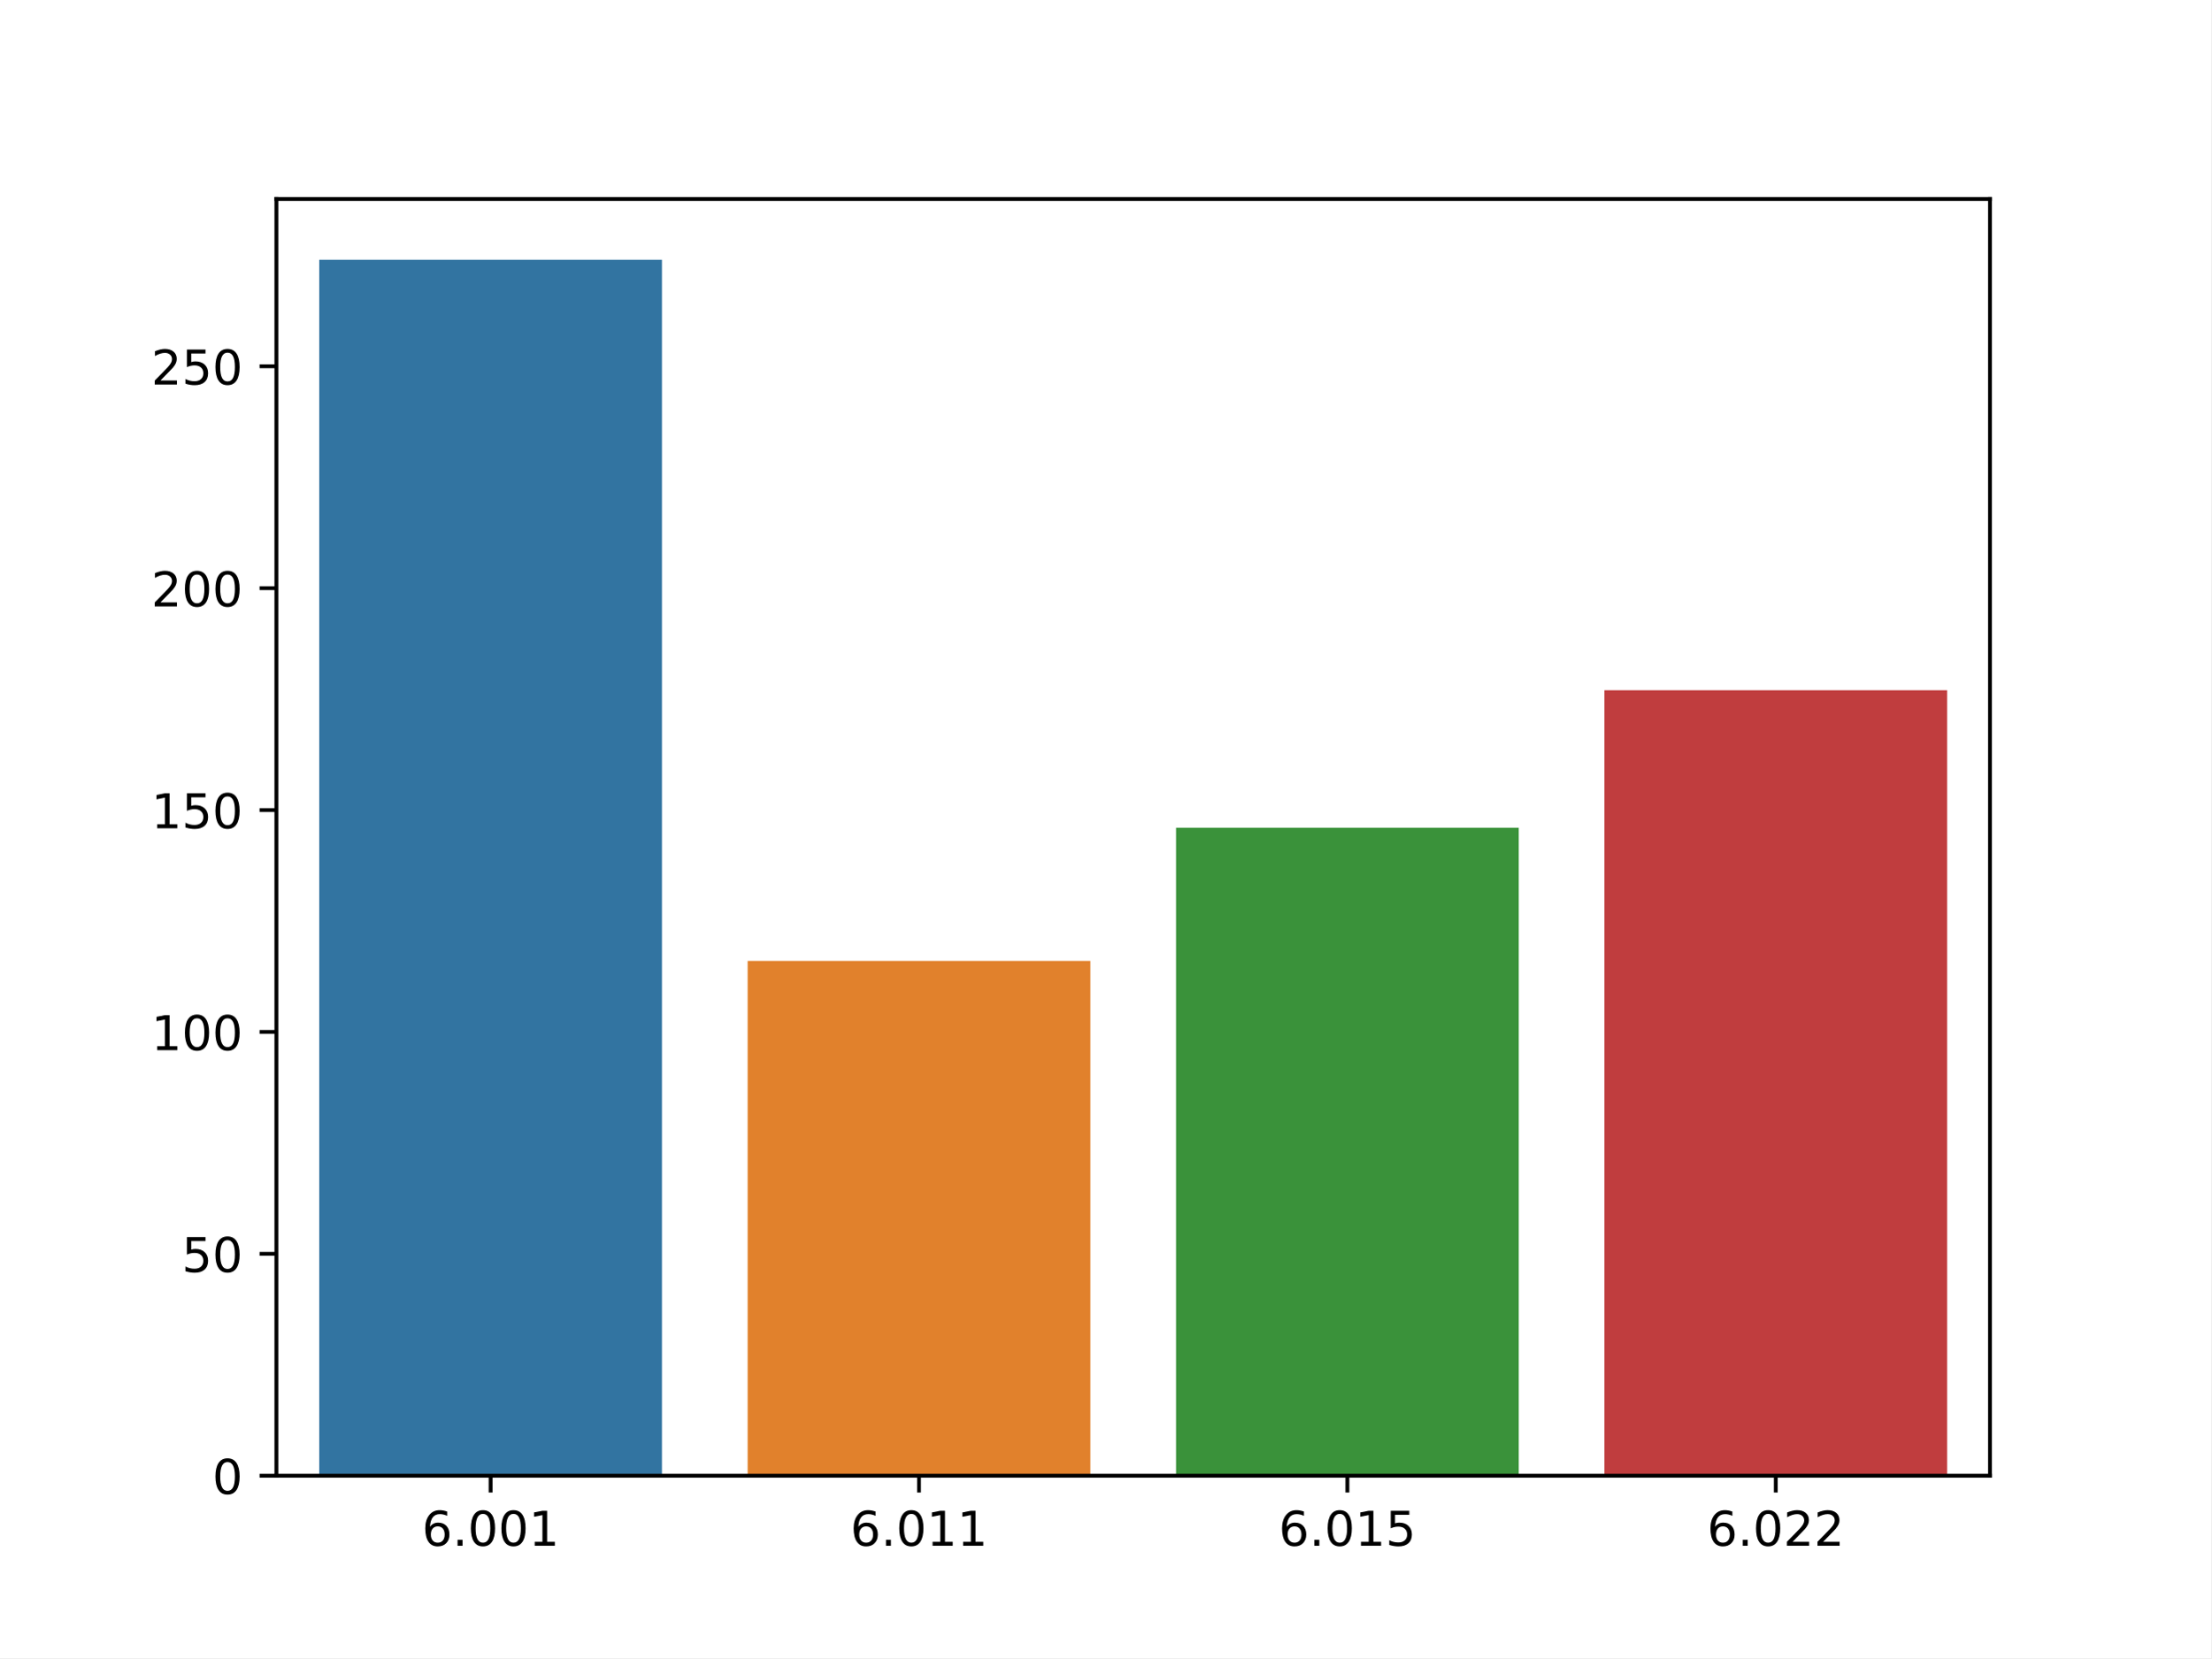
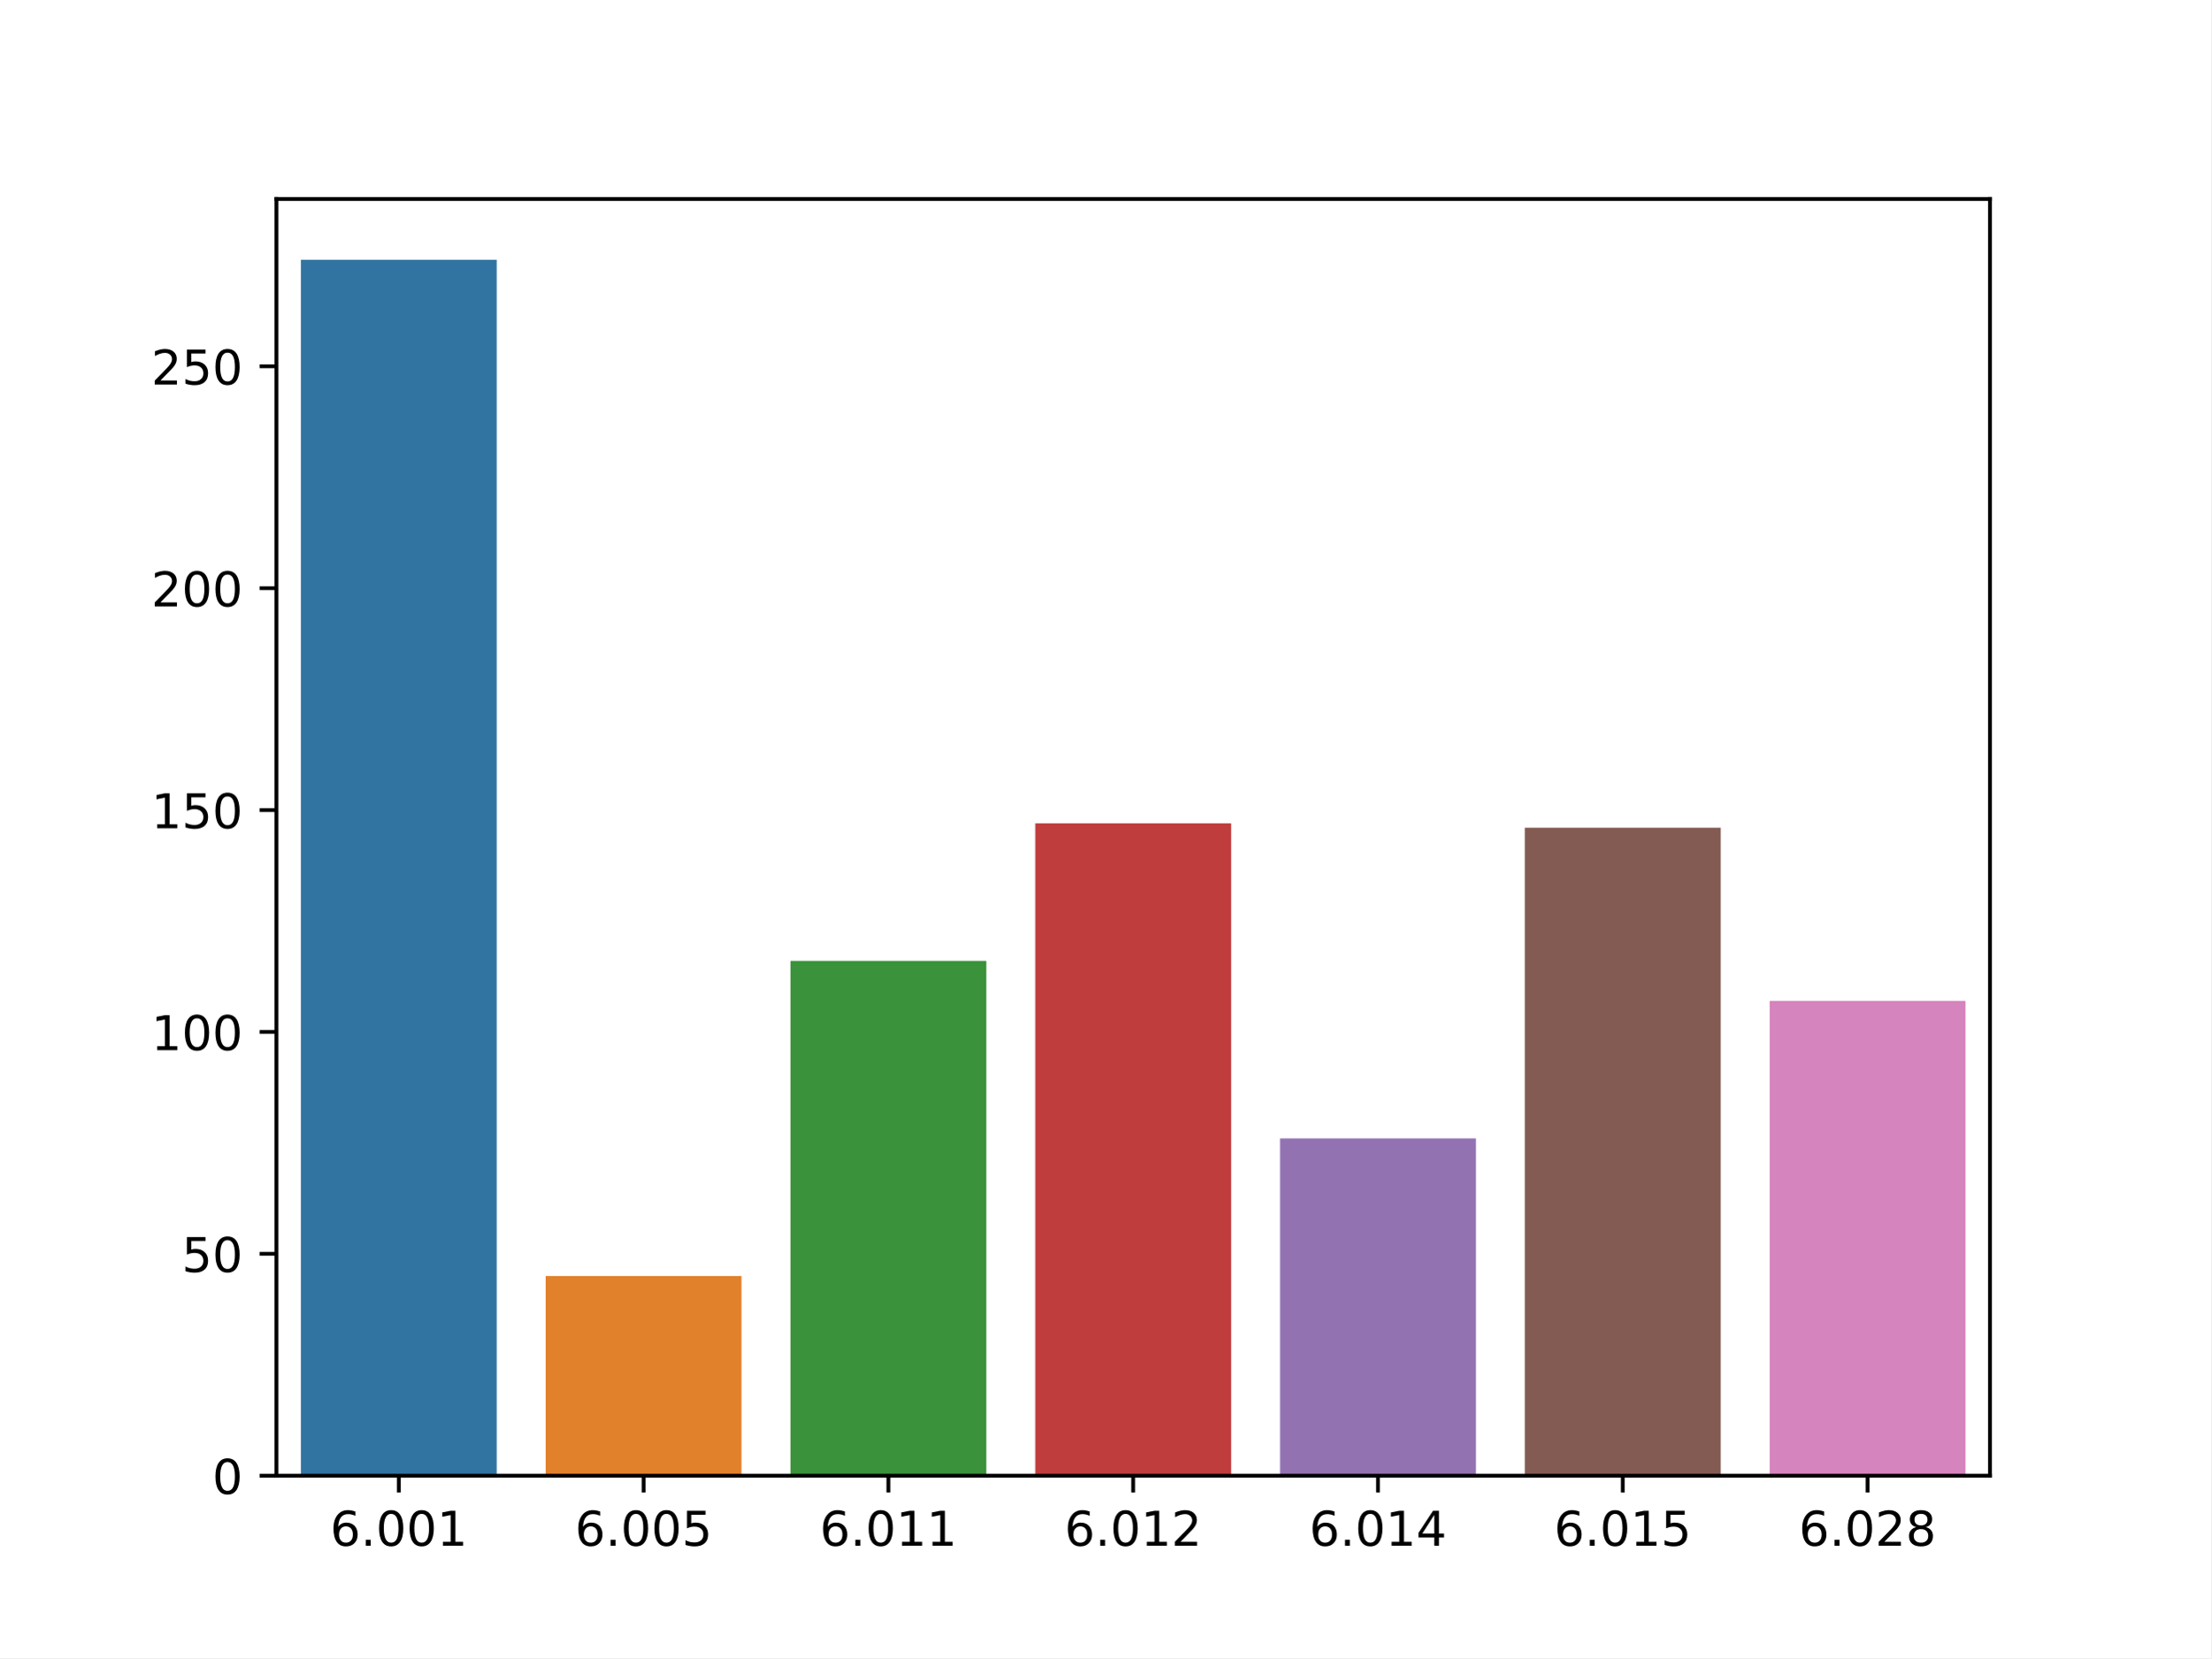
<svg xmlns="http://www.w3.org/2000/svg" xmlns:xlink="http://www.w3.org/1999/xlink" height="345.6pt" version="1.1" viewBox="0 0 460.8 345.6" width="460.8pt">
  <defs>
    <style type="text/css">
*{stroke-linecap:butt;stroke-linejoin:round;}
  </style>
  </defs>
  <g id="figure_1">
    <g id="patch_1">
      <path d="M 0 345.6  L 460.8 345.6  L 460.8 0  L 0 0  z " style="fill:#ffffff;" />
    </g>
    <g id="axes_1">
      <g id="patch_2">
        <path d="M 57.6 307.584  L 414.72 307.584  L 414.72 41.472  L 57.6 41.472  z " style="fill:#ffffff;" />
      </g>
      <g id="patch_3">
-         <path clip-path="url(#p00b3fa1a31)" d="M 66.528 307.584  L 137.952 307.584  L 137.952 54.144  L 66.528 54.144  z " style="fill:#3274a1;" />
+         <path clip-path="url(#p675915506f)" d="M 62.702 307.584  L 103.515 307.584  L 103.515 54.144  L 62.702 54.144  z " style="fill:#3274a1;" />
      </g>
      <g id="patch_4">
-         <path clip-path="url(#p00b3fa1a31)" d="M 155.808 307.584  L 227.232 307.584  L 227.232 200.288  L 155.808 200.288  z " style="fill:#e1812c;" />
+         <path clip-path="url(#p675915506f)" d="M 113.719 307.584  L 154.533 307.584  L 154.533 265.961  L 113.719 265.961  z " style="fill:#e1812c;" />
      </g>
      <g id="patch_5">
-         <path clip-path="url(#p00b3fa1a31)" d="M 245.088 307.584  L 316.512 307.584  L 316.512 172.539  L 245.088 172.539  z " style="fill:#3a923a;" />
+         <path clip-path="url(#p675915506f)" d="M 164.736 307.584  L 205.55 307.584  L 205.55 200.288  L 164.736 200.288  z " style="fill:#3a923a;" />
      </g>
      <g id="patch_6">
-         <path clip-path="url(#p00b3fa1a31)" d="M 334.368 307.584  L 405.792 307.584  L 405.792 143.865  L 334.368 143.865  z " style="fill:#c03d3e;" />
+         <path clip-path="url(#p675915506f)" d="M 215.753 307.584  L 256.567 307.584  L 256.567 171.614  L 215.753 171.614  z " style="fill:#c03d3e;" />
+       </g>
+       <g id="patch_7">
+         <path clip-path="url(#p675915506f)" d="M 266.77 307.584  L 307.584 307.584  L 307.584 237.287  L 266.77 237.287  z " style="fill:#9372b2;" />
+       </g>
+       <g id="patch_8">
+         <path clip-path="url(#p675915506f)" d="M 317.787 307.584  L 358.601 307.584  L 358.601 172.539  L 317.787 172.539  z " style="fill:#845b53;" />
+       </g>
+       <g id="patch_9">
+         <path clip-path="url(#p675915506f)" d="M 368.805 307.584  L 409.618 307.584  L 409.618 208.613  L 368.805 208.613  z " style="fill:#d684bd;" />
      </g>
      <g id="matplotlib.axis_1">
        <g id="xtick_1">
          <g id="line2d_1">
            <defs>
-               <path d="M 0 0  L 0 3.5  " id="m80e99358e6" style="stroke:#000000;stroke-width:0.8;" />
-             </defs>
-             <g>
-               <use style="stroke:#000000;stroke-width:0.8;" x="102.24" xlink:href="#m80e99358e6" y="307.584" />
+               <path d="M 0 0  L 0 3.5  " id="m9e850d246e" style="stroke:#000000;stroke-width:0.8;" />
+             </defs>
+             <g>
+               <use style="stroke:#000000;stroke-width:0.8;" x="83.109" xlink:href="#m9e850d246e" y="307.584" />
            </g>
          </g>
          <g id="text_1">
            <defs>
              <path d="M 33.016 40.375  Q 26.375 40.375 22.484 35.828  Q 18.609 31.297 18.609 23.391  Q 18.609 15.531 22.484 10.953  Q 26.375 6.391 33.016 6.391  Q 39.656 6.391 43.531 10.953  Q 47.406 15.531 47.406 23.391  Q 47.406 31.297 43.531 35.828  Q 39.656 40.375 33.016 40.375  z M 52.594 71.297  L 52.594 62.312  Q 48.875 64.062 45.094 64.984  Q 41.312 65.922 37.594 65.922  Q 27.828 65.922 22.672 59.328  Q 17.531 52.734 16.797 39.406  Q 19.672 43.656 24.016 45.922  Q 28.375 48.188 33.594 48.188  Q 44.578 48.188 50.953 41.516  Q 57.328 34.859 57.328 23.391  Q 57.328 12.156 50.688 5.359  Q 44.047 -1.422 33.016 -1.422  Q 20.359 -1.422 13.672 8.266  Q 6.984 17.969 6.984 36.375  Q 6.984 53.656 15.188 63.938  Q 23.391 74.219 37.203 74.219  Q 40.922 74.219 44.703 73.484  Q 48.484 72.75 52.594 71.297  z " id="DejaVuSans-36" />
              <path d="M 10.688 12.406  L 21 12.406  L 21 0  L 10.688 0  z " id="DejaVuSans-2e" />
              <path d="M 31.781 66.406  Q 24.172 66.406 20.328 58.906  Q 16.5 51.422 16.5 36.375  Q 16.5 21.391 20.328 13.891  Q 24.172 6.391 31.781 6.391  Q 39.453 6.391 43.281 13.891  Q 47.125 21.391 47.125 36.375  Q 47.125 51.422 43.281 58.906  Q 39.453 66.406 31.781 66.406  z M 31.781 74.219  Q 44.047 74.219 50.516 64.516  Q 56.984 54.828 56.984 36.375  Q 56.984 17.969 50.516 8.266  Q 44.047 -1.422 31.781 -1.422  Q 19.531 -1.422 13.062 8.266  Q 6.594 17.969 6.594 36.375  Q 6.594 54.828 13.062 64.516  Q 19.531 74.219 31.781 74.219  z " id="DejaVuSans-30" />
              <path d="M 12.406 8.297  L 28.516 8.297  L 28.516 63.922  L 10.984 60.406  L 10.984 69.391  L 28.422 72.906  L 38.281 72.906  L 38.281 8.297  L 54.391 8.297  L 54.391 0  L 12.406 0  z " id="DejaVuSans-31" />
            </defs>
-             <g transform="translate(87.92594 322.1824)scale(0.1 -0.1)">
+             <g transform="translate(68.79451 322.1824)scale(0.1 -0.1)">
              <use xlink:href="#DejaVuSans-36" />
              <use x="63.623" xlink:href="#DejaVuSans-2e" />
              <use x="95.41" xlink:href="#DejaVuSans-30" />
              <use x="159.033" xlink:href="#DejaVuSans-30" />
              <use x="222.656" xlink:href="#DejaVuSans-31" />
            </g>
          </g>
        </g>
        <g id="xtick_2">
          <g id="line2d_2">
            <g>
-               <use style="stroke:#000000;stroke-width:0.8;" x="191.52" xlink:href="#m80e99358e6" y="307.584" />
+               <use style="stroke:#000000;stroke-width:0.8;" x="134.126" xlink:href="#m9e850d246e" y="307.584" />
            </g>
          </g>
          <g id="text_2">
-             <g transform="translate(177.2059 322.1824)scale(0.1 -0.1)">
-               <use xlink:href="#DejaVuSans-36" />
-               <use x="63.623" xlink:href="#DejaVuSans-2e" />
-               <use x="95.41" xlink:href="#DejaVuSans-30" />
-               <use x="159.033" xlink:href="#DejaVuSans-31" />
-               <use x="222.656" xlink:href="#DejaVuSans-31" />
+             <defs>
+               <path d="M 10.797 72.906  L 49.516 72.906  L 49.516 64.594  L 19.828 64.594  L 19.828 46.734  Q 21.969 47.469 24.109 47.828  Q 26.266 48.188 28.422 48.188  Q 40.625 48.188 47.75 41.5  Q 54.891 34.812 54.891 23.391  Q 54.891 11.625 47.562 5.094  Q 40.234 -1.422 26.906 -1.422  Q 22.312 -1.422 17.547 -0.641  Q 12.797 0.141 7.719 1.703  L 7.719 11.625  Q 12.109 9.234 16.797 8.062  Q 21.484 6.891 26.703 6.891  Q 35.156 6.891 40.078 11.328  Q 45.016 15.766 45.016 23.391  Q 45.016 31 40.078 35.438  Q 35.156 39.891 26.703 39.891  Q 22.75 39.891 18.812 39.016  Q 14.891 38.141 10.797 36.281  z " id="DejaVuSans-35" />
+             </defs>
+             <g transform="translate(119.8117 322.1824)scale(0.1 -0.1)">
+               <use xlink:href="#DejaVuSans-36" />
+               <use x="63.623" xlink:href="#DejaVuSans-2e" />
+               <use x="95.41" xlink:href="#DejaVuSans-30" />
+               <use x="159.033" xlink:href="#DejaVuSans-30" />
+               <use x="222.656" xlink:href="#DejaVuSans-35" />
            </g>
          </g>
        </g>
        <g id="xtick_3">
          <g id="line2d_3">
            <g>
-               <use style="stroke:#000000;stroke-width:0.8;" x="280.8" xlink:href="#m80e99358e6" y="307.584" />
+               <use style="stroke:#000000;stroke-width:0.8;" x="185.143" xlink:href="#m9e850d246e" y="307.584" />
            </g>
          </g>
          <g id="text_3">
-             <defs>
-               <path d="M 10.797 72.906  L 49.516 72.906  L 49.516 64.594  L 19.828 64.594  L 19.828 46.734  Q 21.969 47.469 24.109 47.828  Q 26.266 48.188 28.422 48.188  Q 40.625 48.188 47.75 41.5  Q 54.891 34.812 54.891 23.391  Q 54.891 11.625 47.562 5.094  Q 40.234 -1.422 26.906 -1.422  Q 22.312 -1.422 17.547 -0.641  Q 12.797 0.141 7.719 1.703  L 7.719 11.625  Q 12.109 9.234 16.797 8.062  Q 21.484 6.891 26.703 6.891  Q 35.156 6.891 40.078 11.328  Q 45.016 15.766 45.016 23.391  Q 45.016 31 40.078 35.438  Q 35.156 39.891 26.703 39.891  Q 22.75 39.891 18.812 39.016  Q 14.891 38.141 10.797 36.281  z " id="DejaVuSans-35" />
-             </defs>
-             <g transform="translate(266.4859 322.1824)scale(0.1 -0.1)">
-               <use xlink:href="#DejaVuSans-36" />
-               <use x="63.623" xlink:href="#DejaVuSans-2e" />
-               <use x="95.41" xlink:href="#DejaVuSans-30" />
-               <use x="159.033" xlink:href="#DejaVuSans-31" />
-               <use x="222.656" xlink:href="#DejaVuSans-35" />
+             <g transform="translate(170.8288 322.1824)scale(0.1 -0.1)">
+               <use xlink:href="#DejaVuSans-36" />
+               <use x="63.623" xlink:href="#DejaVuSans-2e" />
+               <use x="95.41" xlink:href="#DejaVuSans-30" />
+               <use x="159.033" xlink:href="#DejaVuSans-31" />
+               <use x="222.656" xlink:href="#DejaVuSans-31" />
            </g>
          </g>
        </g>
        <g id="xtick_4">
          <g id="line2d_4">
            <g>
-               <use style="stroke:#000000;stroke-width:0.8;" x="370.08" xlink:href="#m80e99358e6" y="307.584" />
+               <use style="stroke:#000000;stroke-width:0.8;" x="236.16" xlink:href="#m9e850d246e" y="307.584" />
            </g>
          </g>
          <g id="text_4">
            <defs>
              <path d="M 19.188 8.297  L 53.609 8.297  L 53.609 0  L 7.328 0  L 7.328 8.297  Q 12.938 14.109 22.625 23.891  Q 32.328 33.688 34.812 36.531  Q 39.547 41.844 41.422 45.531  Q 43.312 49.219 43.312 52.781  Q 43.312 58.594 39.234 62.25  Q 35.156 65.922 28.609 65.922  Q 23.969 65.922 18.812 64.312  Q 13.672 62.703 7.812 59.422  L 7.812 69.391  Q 13.766 71.781 18.938 73  Q 24.125 74.219 28.422 74.219  Q 39.75 74.219 46.484 68.547  Q 53.219 62.891 53.219 53.422  Q 53.219 48.922 51.531 44.891  Q 49.859 40.875 45.406 35.406  Q 44.188 33.984 37.641 27.219  Q 31.109 20.453 19.188 8.297  z " id="DejaVuSans-32" />
            </defs>
-             <g transform="translate(355.7659 322.1824)scale(0.1 -0.1)">
+             <g transform="translate(221.8459 322.1824)scale(0.1 -0.1)">
+               <use xlink:href="#DejaVuSans-36" />
+               <use x="63.623" xlink:href="#DejaVuSans-2e" />
+               <use x="95.41" xlink:href="#DejaVuSans-30" />
+               <use x="159.033" xlink:href="#DejaVuSans-31" />
+               <use x="222.656" xlink:href="#DejaVuSans-32" />
+             </g>
+           </g>
+         </g>
+         <g id="xtick_5">
+           <g id="line2d_5">
+             <g>
+               <use style="stroke:#000000;stroke-width:0.8;" x="287.177" xlink:href="#m9e850d246e" y="307.584" />
+             </g>
+           </g>
+           <g id="text_5">
+             <defs>
+               <path d="M 37.797 64.312  L 12.891 25.391  L 37.797 25.391  z M 35.203 72.906  L 47.609 72.906  L 47.609 25.391  L 58.016 25.391  L 58.016 17.188  L 47.609 17.188  L 47.609 0  L 37.797 0  L 37.797 17.188  L 4.891 17.188  L 4.891 26.703  z " id="DejaVuSans-34" />
+             </defs>
+             <g transform="translate(272.8631 322.1824)scale(0.1 -0.1)">
+               <use xlink:href="#DejaVuSans-36" />
+               <use x="63.623" xlink:href="#DejaVuSans-2e" />
+               <use x="95.41" xlink:href="#DejaVuSans-30" />
+               <use x="159.033" xlink:href="#DejaVuSans-31" />
+               <use x="222.656" xlink:href="#DejaVuSans-34" />
+             </g>
+           </g>
+         </g>
+         <g id="xtick_6">
+           <g id="line2d_6">
+             <g>
+               <use style="stroke:#000000;stroke-width:0.8;" x="338.194" xlink:href="#m9e850d246e" y="307.584" />
+             </g>
+           </g>
+           <g id="text_6">
+             <g transform="translate(323.8802 322.1824)scale(0.1 -0.1)">
+               <use xlink:href="#DejaVuSans-36" />
+               <use x="63.623" xlink:href="#DejaVuSans-2e" />
+               <use x="95.41" xlink:href="#DejaVuSans-30" />
+               <use x="159.033" xlink:href="#DejaVuSans-31" />
+               <use x="222.656" xlink:href="#DejaVuSans-35" />
+             </g>
+           </g>
+         </g>
+         <g id="xtick_7">
+           <g id="line2d_7">
+             <g>
+               <use style="stroke:#000000;stroke-width:0.8;" x="389.211" xlink:href="#m9e850d246e" y="307.584" />
+             </g>
+           </g>
+           <g id="text_7">
+             <defs>
+               <path d="M 31.781 34.625  Q 24.75 34.625 20.719 30.859  Q 16.703 27.094 16.703 20.516  Q 16.703 13.922 20.719 10.156  Q 24.75 6.391 31.781 6.391  Q 38.812 6.391 42.859 10.172  Q 46.922 13.969 46.922 20.516  Q 46.922 27.094 42.891 30.859  Q 38.875 34.625 31.781 34.625  z M 21.922 38.812  Q 15.578 40.375 12.031 44.719  Q 8.5 49.078 8.5 55.328  Q 8.5 64.062 14.719 69.141  Q 20.953 74.219 31.781 74.219  Q 42.672 74.219 48.875 69.141  Q 55.078 64.062 55.078 55.328  Q 55.078 49.078 51.531 44.719  Q 48 40.375 41.703 38.812  Q 48.828 37.156 52.797 32.312  Q 56.781 27.484 56.781 20.516  Q 56.781 9.906 50.312 4.234  Q 43.844 -1.422 31.781 -1.422  Q 19.734 -1.422 13.25 4.234  Q 6.781 9.906 6.781 20.516  Q 6.781 27.484 10.781 32.312  Q 14.797 37.156 21.922 38.812  z M 18.312 54.391  Q 18.312 48.734 21.844 45.562  Q 25.391 42.391 31.781 42.391  Q 38.141 42.391 41.719 45.562  Q 45.312 48.734 45.312 54.391  Q 45.312 60.062 41.719 63.234  Q 38.141 66.406 31.781 66.406  Q 25.391 66.406 21.844 63.234  Q 18.312 60.062 18.312 54.391  z " id="DejaVuSans-38" />
+             </defs>
+             <g transform="translate(374.8974 322.1824)scale(0.1 -0.1)">
              <use xlink:href="#DejaVuSans-36" />
              <use x="63.623" xlink:href="#DejaVuSans-2e" />
              <use x="95.41" xlink:href="#DejaVuSans-30" />
              <use x="159.033" xlink:href="#DejaVuSans-32" />
-               <use x="222.656" xlink:href="#DejaVuSans-32" />
+               <use x="222.656" xlink:href="#DejaVuSans-38" />
            </g>
          </g>
        </g>
      </g>
      <g id="matplotlib.axis_2">
        <g id="ytick_1">
-           <g id="line2d_5">
-             <defs>
-               <path d="M 0 0  L -3.5 0  " id="m9031aefaa0" style="stroke:#000000;stroke-width:0.8;" />
-             </defs>
-             <g>
-               <use style="stroke:#000000;stroke-width:0.8;" x="57.6" xlink:href="#m9031aefaa0" y="307.584" />
-             </g>
-           </g>
-           <g id="text_5">
+           <g id="line2d_8">
+             <defs>
+               <path d="M 0 0  L -3.5 0  " id="ma1c1988406" style="stroke:#000000;stroke-width:0.8;" />
+             </defs>
+             <g>
+               <use style="stroke:#000000;stroke-width:0.8;" x="57.6" xlink:href="#ma1c1988406" y="307.584" />
+             </g>
+           </g>
+           <g id="text_8">
            <g transform="translate(44.2375 311.3832)scale(0.1 -0.1)">
              <use xlink:href="#DejaVuSans-30" />
            </g>
          </g>
        </g>
        <g id="ytick_2">
-           <g id="line2d_6">
-             <g>
-               <use style="stroke:#000000;stroke-width:0.8;" x="57.6" xlink:href="#m9031aefaa0" y="261.336" />
-             </g>
-           </g>
-           <g id="text_6">
+           <g id="line2d_9">
+             <g>
+               <use style="stroke:#000000;stroke-width:0.8;" x="57.6" xlink:href="#ma1c1988406" y="261.336" />
+             </g>
+           </g>
+           <g id="text_9">
            <g transform="translate(37.875 265.135)scale(0.1 -0.1)">
              <use xlink:href="#DejaVuSans-35" />
              <use x="63.623" xlink:href="#DejaVuSans-30" />
            </g>
          </g>
        </g>
        <g id="ytick_3">
-           <g id="line2d_7">
-             <g>
-               <use style="stroke:#000000;stroke-width:0.8;" x="57.6" xlink:href="#m9031aefaa0" y="215.088" />
-             </g>
-           </g>
-           <g id="text_7">
+           <g id="line2d_10">
+             <g>
+               <use style="stroke:#000000;stroke-width:0.8;" x="57.6" xlink:href="#ma1c1988406" y="215.088" />
+             </g>
+           </g>
+           <g id="text_10">
            <g transform="translate(31.5125 218.8869)scale(0.1 -0.1)">
              <use xlink:href="#DejaVuSans-31" />
              <use x="63.623" xlink:href="#DejaVuSans-30" />
              <use x="127.246" xlink:href="#DejaVuSans-30" />
            </g>
          </g>
        </g>
        <g id="ytick_4">
-           <g id="line2d_8">
-             <g>
-               <use style="stroke:#000000;stroke-width:0.8;" x="57.6" xlink:href="#m9031aefaa0" y="168.839" />
-             </g>
-           </g>
-           <g id="text_8">
+           <g id="line2d_11">
+             <g>
+               <use style="stroke:#000000;stroke-width:0.8;" x="57.6" xlink:href="#ma1c1988406" y="168.839" />
+             </g>
+           </g>
+           <g id="text_11">
            <g transform="translate(31.5125 172.6387)scale(0.1 -0.1)">
              <use xlink:href="#DejaVuSans-31" />
              <use x="63.623" xlink:href="#DejaVuSans-35" />
              <use x="127.246" xlink:href="#DejaVuSans-30" />
            </g>
          </g>
        </g>
        <g id="ytick_5">
-           <g id="line2d_9">
-             <g>
-               <use style="stroke:#000000;stroke-width:0.8;" x="57.6" xlink:href="#m9031aefaa0" y="122.591" />
-             </g>
-           </g>
-           <g id="text_9">
+           <g id="line2d_12">
+             <g>
+               <use style="stroke:#000000;stroke-width:0.8;" x="57.6" xlink:href="#ma1c1988406" y="122.591" />
+             </g>
+           </g>
+           <g id="text_12">
            <g transform="translate(31.5125 126.3905)scale(0.1 -0.1)">
              <use xlink:href="#DejaVuSans-32" />
              <use x="63.623" xlink:href="#DejaVuSans-30" />
              <use x="127.246" xlink:href="#DejaVuSans-30" />
            </g>
          </g>
        </g>
        <g id="ytick_6">
-           <g id="line2d_10">
-             <g>
-               <use style="stroke:#000000;stroke-width:0.8;" x="57.6" xlink:href="#m9031aefaa0" y="76.343" />
-             </g>
-           </g>
-           <g id="text_10">
+           <g id="line2d_13">
+             <g>
+               <use style="stroke:#000000;stroke-width:0.8;" x="57.6" xlink:href="#ma1c1988406" y="76.343" />
+             </g>
+           </g>
+           <g id="text_13">
            <g transform="translate(31.5125 80.14234)scale(0.1 -0.1)">
              <use xlink:href="#DejaVuSans-32" />
              <use x="63.623" xlink:href="#DejaVuSans-35" />
              <use x="127.246" xlink:href="#DejaVuSans-30" />
            </g>
          </g>
        </g>
      </g>
-       <g id="line2d_11">
-         <path clip-path="url(#p00b3fa1a31)" d="M 0 0  " style="fill:none;stroke:#424242;stroke-linecap:square;stroke-width:2.7;" />
-       </g>
-       <g id="line2d_12">
-         <path clip-path="url(#p00b3fa1a31)" d="M 0 0  " style="fill:none;stroke:#424242;stroke-linecap:square;stroke-width:2.7;" />
-       </g>
-       <g id="line2d_13">
-         <path clip-path="url(#p00b3fa1a31)" d="M 0 0  " style="fill:none;stroke:#424242;stroke-linecap:square;stroke-width:2.7;" />
-       </g>
      <g id="line2d_14">
-         <path clip-path="url(#p00b3fa1a31)" d="M 0 0  " style="fill:none;stroke:#424242;stroke-linecap:square;stroke-width:2.7;" />
-       </g>
-       <g id="patch_7">
+         <path clip-path="url(#p675915506f)" d="M 0 0  " style="fill:none;stroke:#424242;stroke-linecap:square;stroke-width:2.7;" />
+       </g>
+       <g id="line2d_15">
+         <path clip-path="url(#p675915506f)" d="M 0 0  " style="fill:none;stroke:#424242;stroke-linecap:square;stroke-width:2.7;" />
+       </g>
+       <g id="line2d_16">
+         <path clip-path="url(#p675915506f)" d="M 0 0  " style="fill:none;stroke:#424242;stroke-linecap:square;stroke-width:2.7;" />
+       </g>
+       <g id="line2d_17">
+         <path clip-path="url(#p675915506f)" d="M 0 0  " style="fill:none;stroke:#424242;stroke-linecap:square;stroke-width:2.7;" />
+       </g>
+       <g id="line2d_18">
+         <path clip-path="url(#p675915506f)" d="M 0 0  " style="fill:none;stroke:#424242;stroke-linecap:square;stroke-width:2.7;" />
+       </g>
+       <g id="line2d_19">
+         <path clip-path="url(#p675915506f)" d="M 0 0  " style="fill:none;stroke:#424242;stroke-linecap:square;stroke-width:2.7;" />
+       </g>
+       <g id="line2d_20">
+         <path clip-path="url(#p675915506f)" d="M 0 0  " style="fill:none;stroke:#424242;stroke-linecap:square;stroke-width:2.7;" />
+       </g>
+       <g id="patch_10">
        <path d="M 57.6 307.584  L 57.6 41.472  " style="fill:none;stroke:#000000;stroke-linecap:square;stroke-linejoin:miter;stroke-width:0.8;" />
      </g>
-       <g id="patch_8">
+       <g id="patch_11">
        <path d="M 414.72 307.584  L 414.72 41.472  " style="fill:none;stroke:#000000;stroke-linecap:square;stroke-linejoin:miter;stroke-width:0.8;" />
      </g>
-       <g id="patch_9">
+       <g id="patch_12">
        <path d="M 57.6 307.584  L 414.72 307.584  " style="fill:none;stroke:#000000;stroke-linecap:square;stroke-linejoin:miter;stroke-width:0.8;" />
      </g>
-       <g id="patch_10">
+       <g id="patch_13">
        <path d="M 57.6 41.472  L 414.72 41.472  " style="fill:none;stroke:#000000;stroke-linecap:square;stroke-linejoin:miter;stroke-width:0.8;" />
      </g>
    </g>
  </g>
  <defs>
-     <clipPath id="p00b3fa1a31">
+     <clipPath id="p675915506f">
      <rect height="266.112" width="357.12" x="57.6" y="41.472" />
    </clipPath>
  </defs>
</svg>
